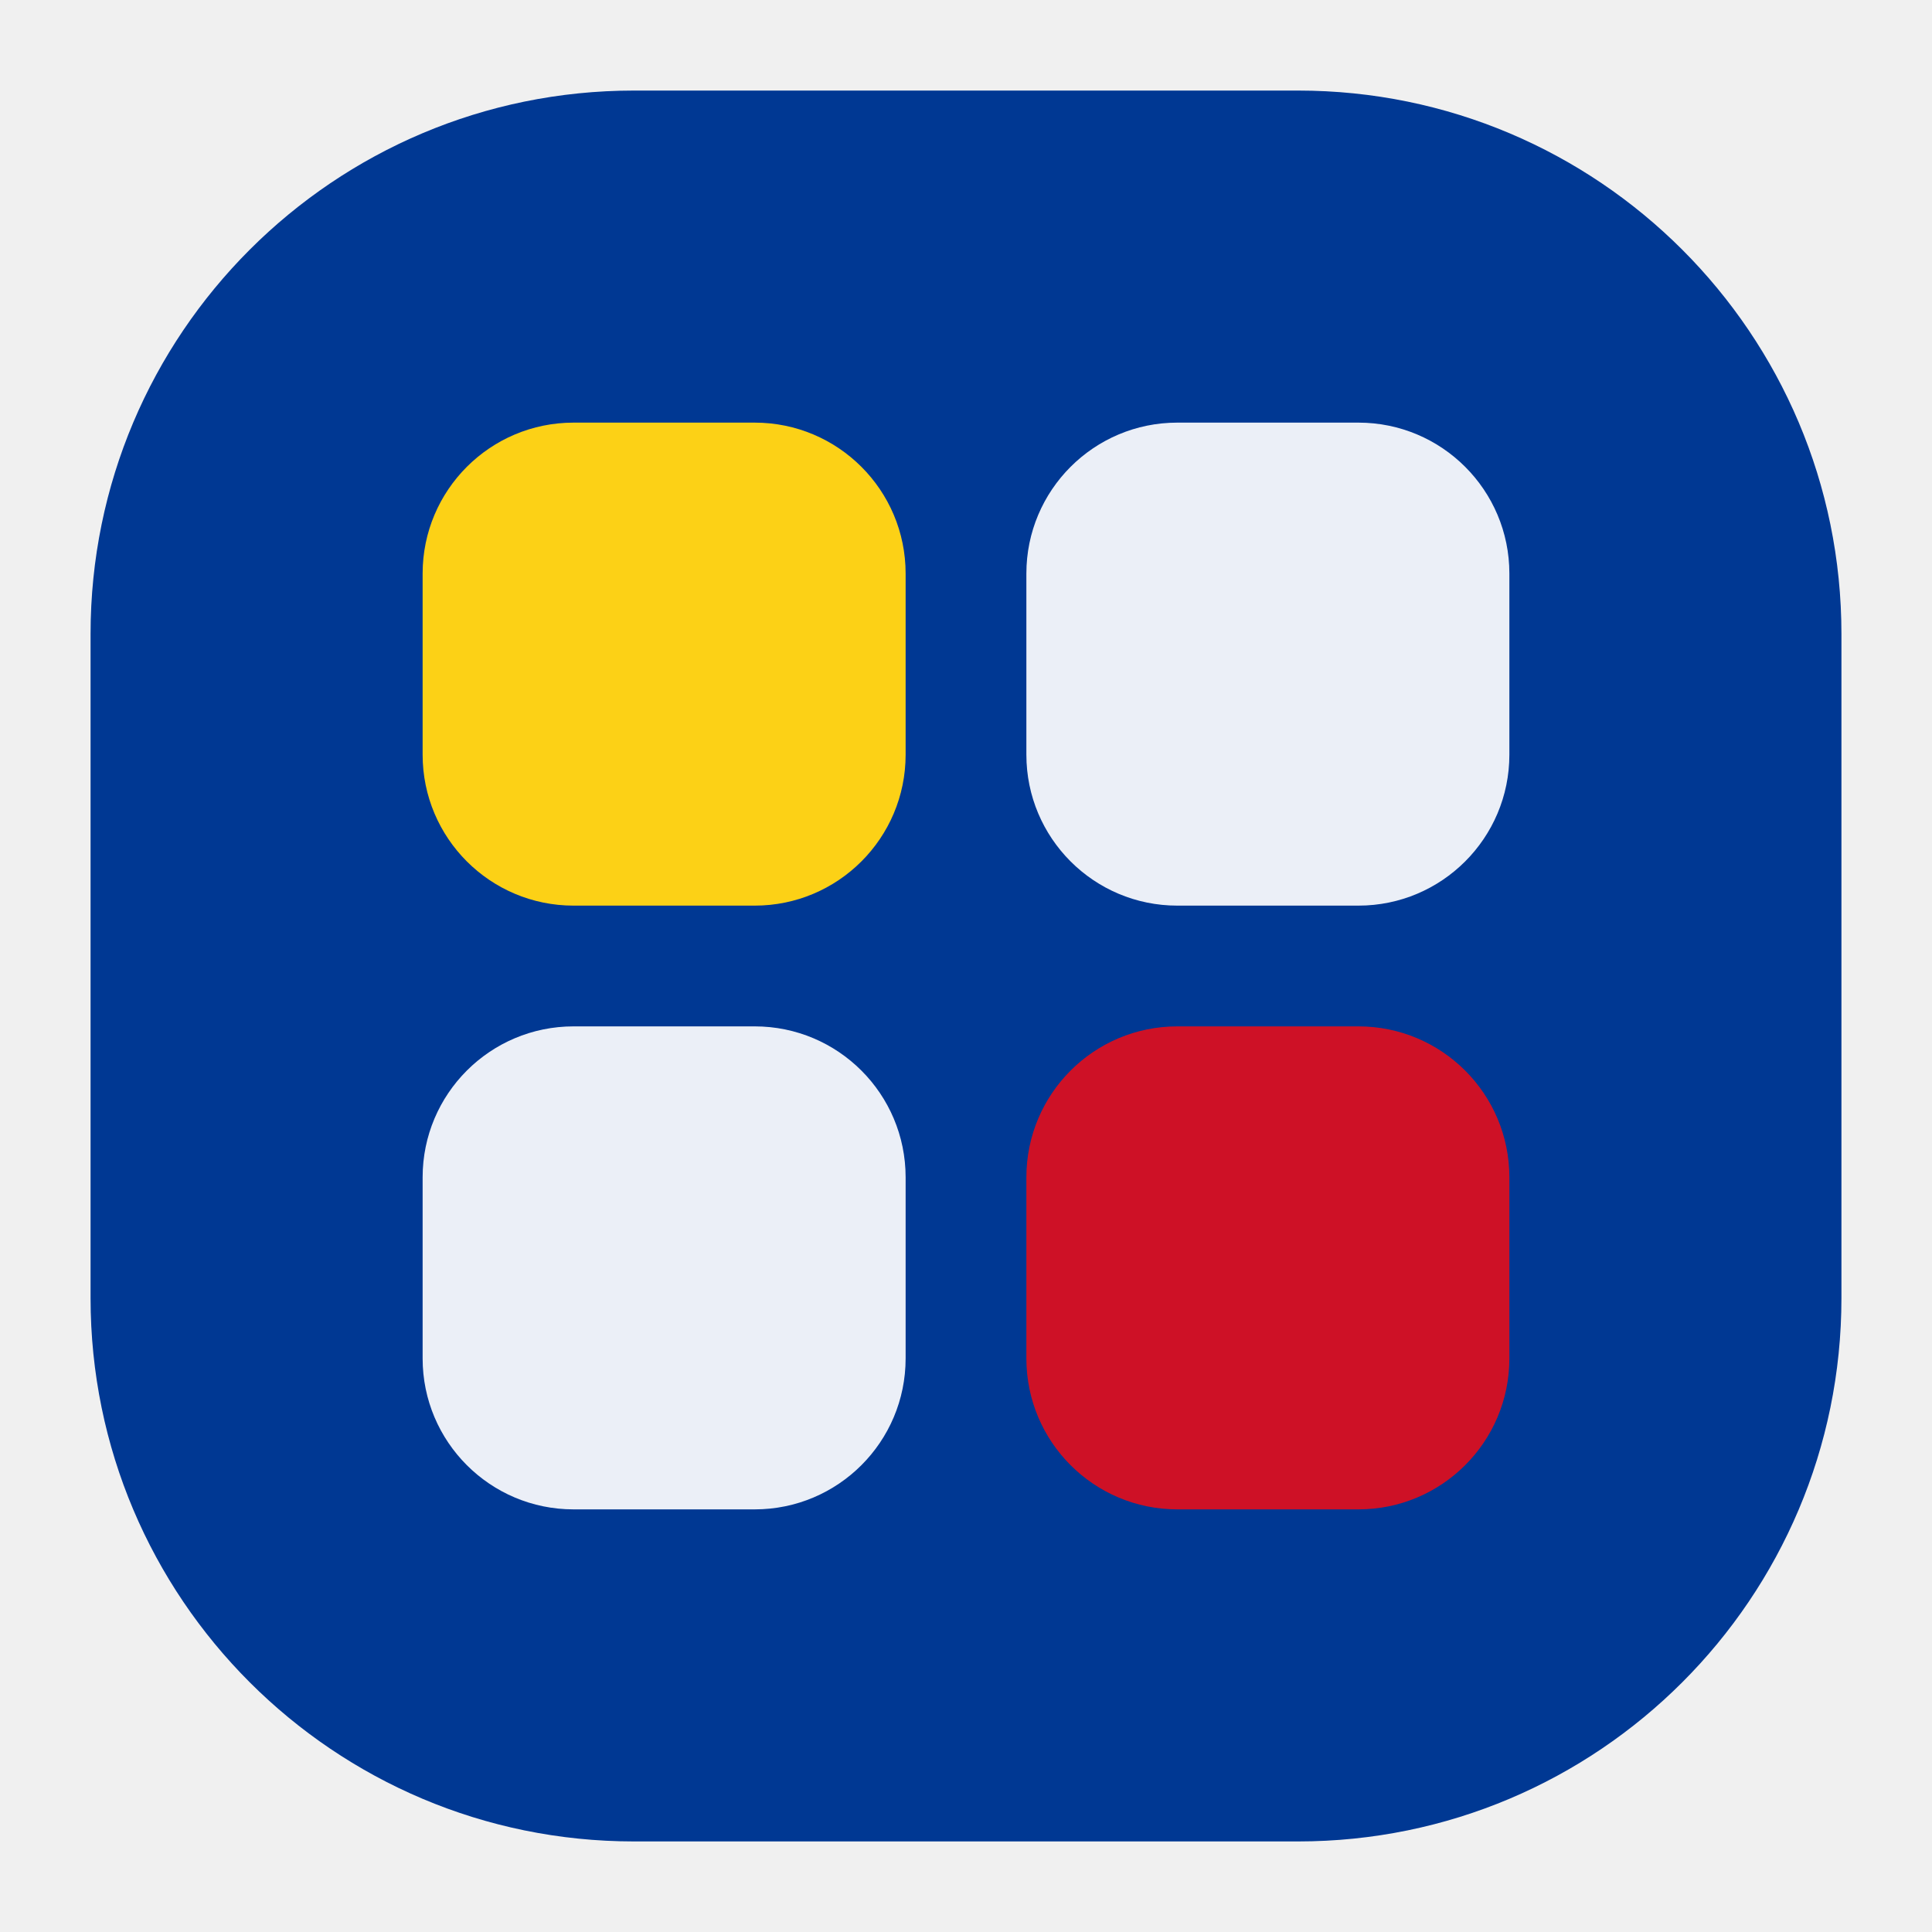
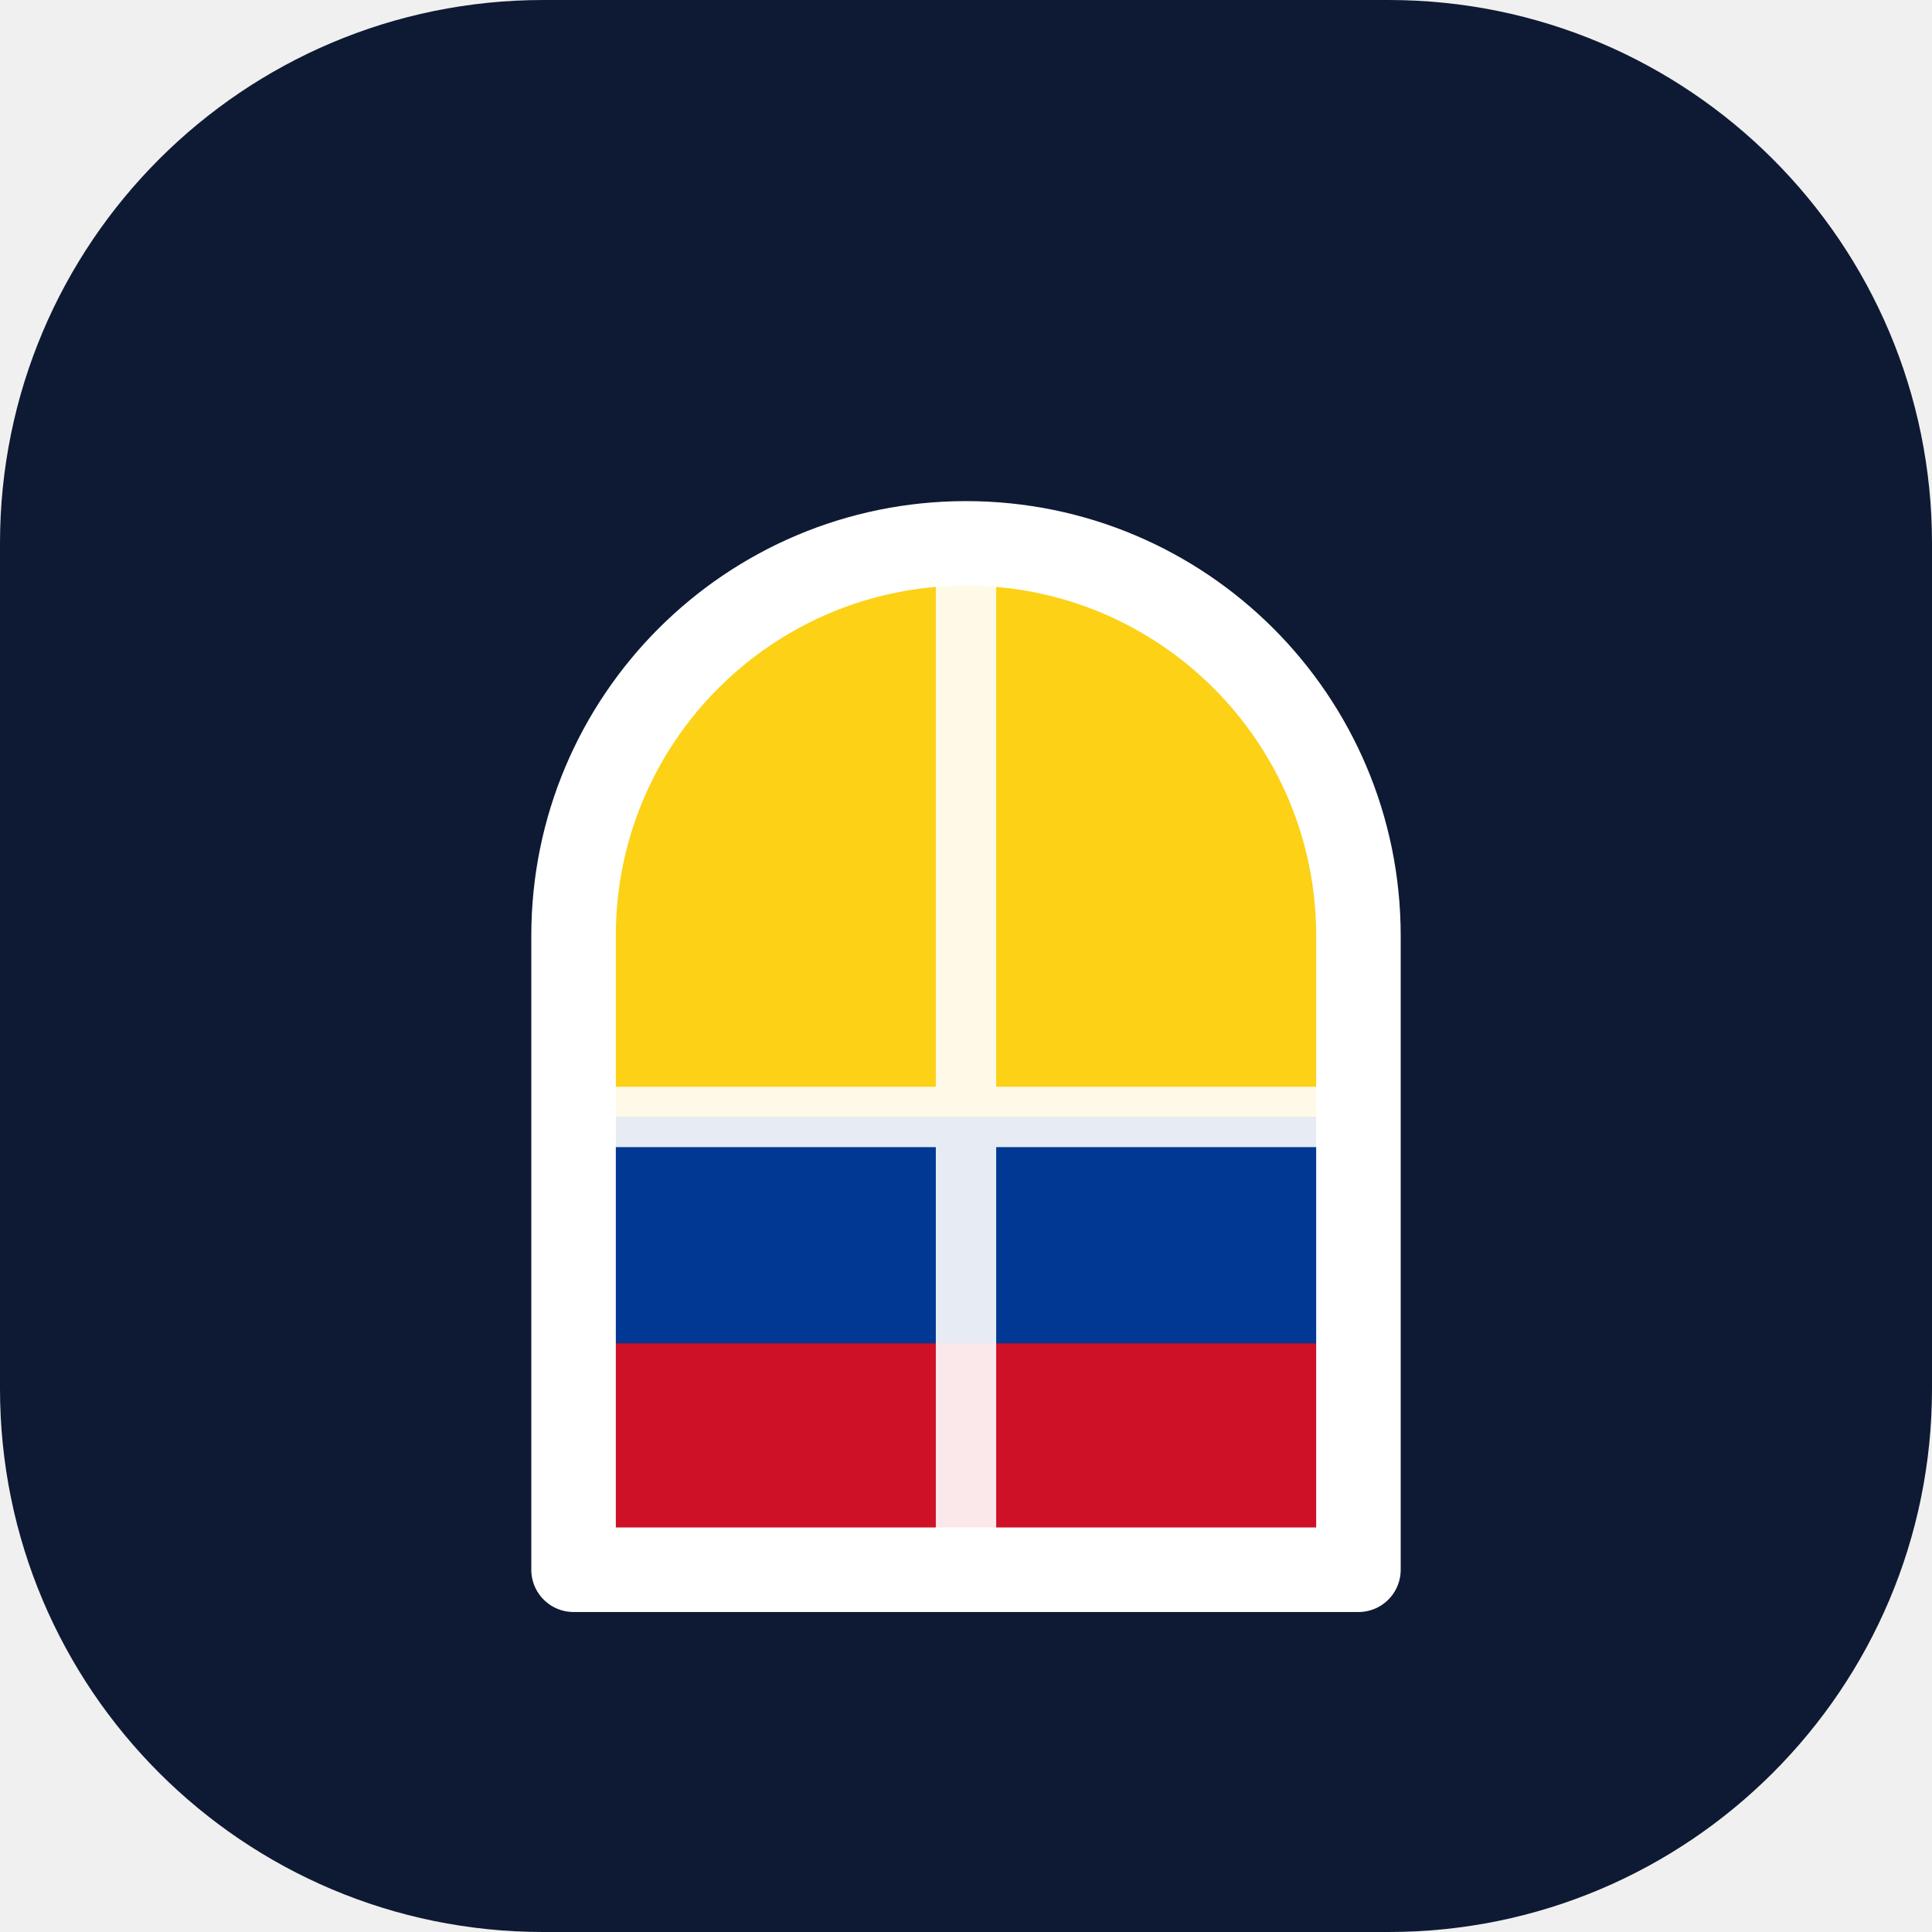
<svg xmlns="http://www.w3.org/2000/svg" width="32" height="32" viewBox="0 0 32 32" fill="none">
-   <rect x="1.5" y="1.5" width="29" height="29" rx="9" fill="#003893" />
-   <rect x="7" y="7" width="8" height="8" rx="2.5" fill="#FCD116" />
-   <rect x="17" y="7" width="8" height="8" rx="2.5" fill="#fff" fill-opacity=".92" />
-   <rect x="7" y="17" width="8" height="8" rx="2.5" fill="#fff" fill-opacity=".92" />
-   <rect x="17" y="17" width="8" height="8" rx="2.5" fill="#CE1126" />
+   <rect width="32" height="32" rx="9" fill="#0E1A33" />
+   <clipPath id="v">
+     <path d="M9.5 26V15.5a6.5 6.5 0 0 1 13 0V26z" />
+   </clipPath>
+   <g clip-path="url(#v)">
+     <rect x="9" y="8" width="14" height="10.5" fill="#FCD116" />
+     <rect x="9" y="18.5" width="14" height="3.75" fill="#003893" />
+     <rect x="9" y="22.25" width="14" height="4" fill="#CE1126" />
+   </g>
+   <path d="M9.5 26V15.5a6.5 6.5 0 0 1 13 0V26z" stroke="#fff" stroke-width="1.4" stroke-linejoin="round" />
+   <path d="M16 9v17M9.5 18.5h13" stroke="#fff" stroke-width="1" stroke-opacity=".9" />
</svg>
